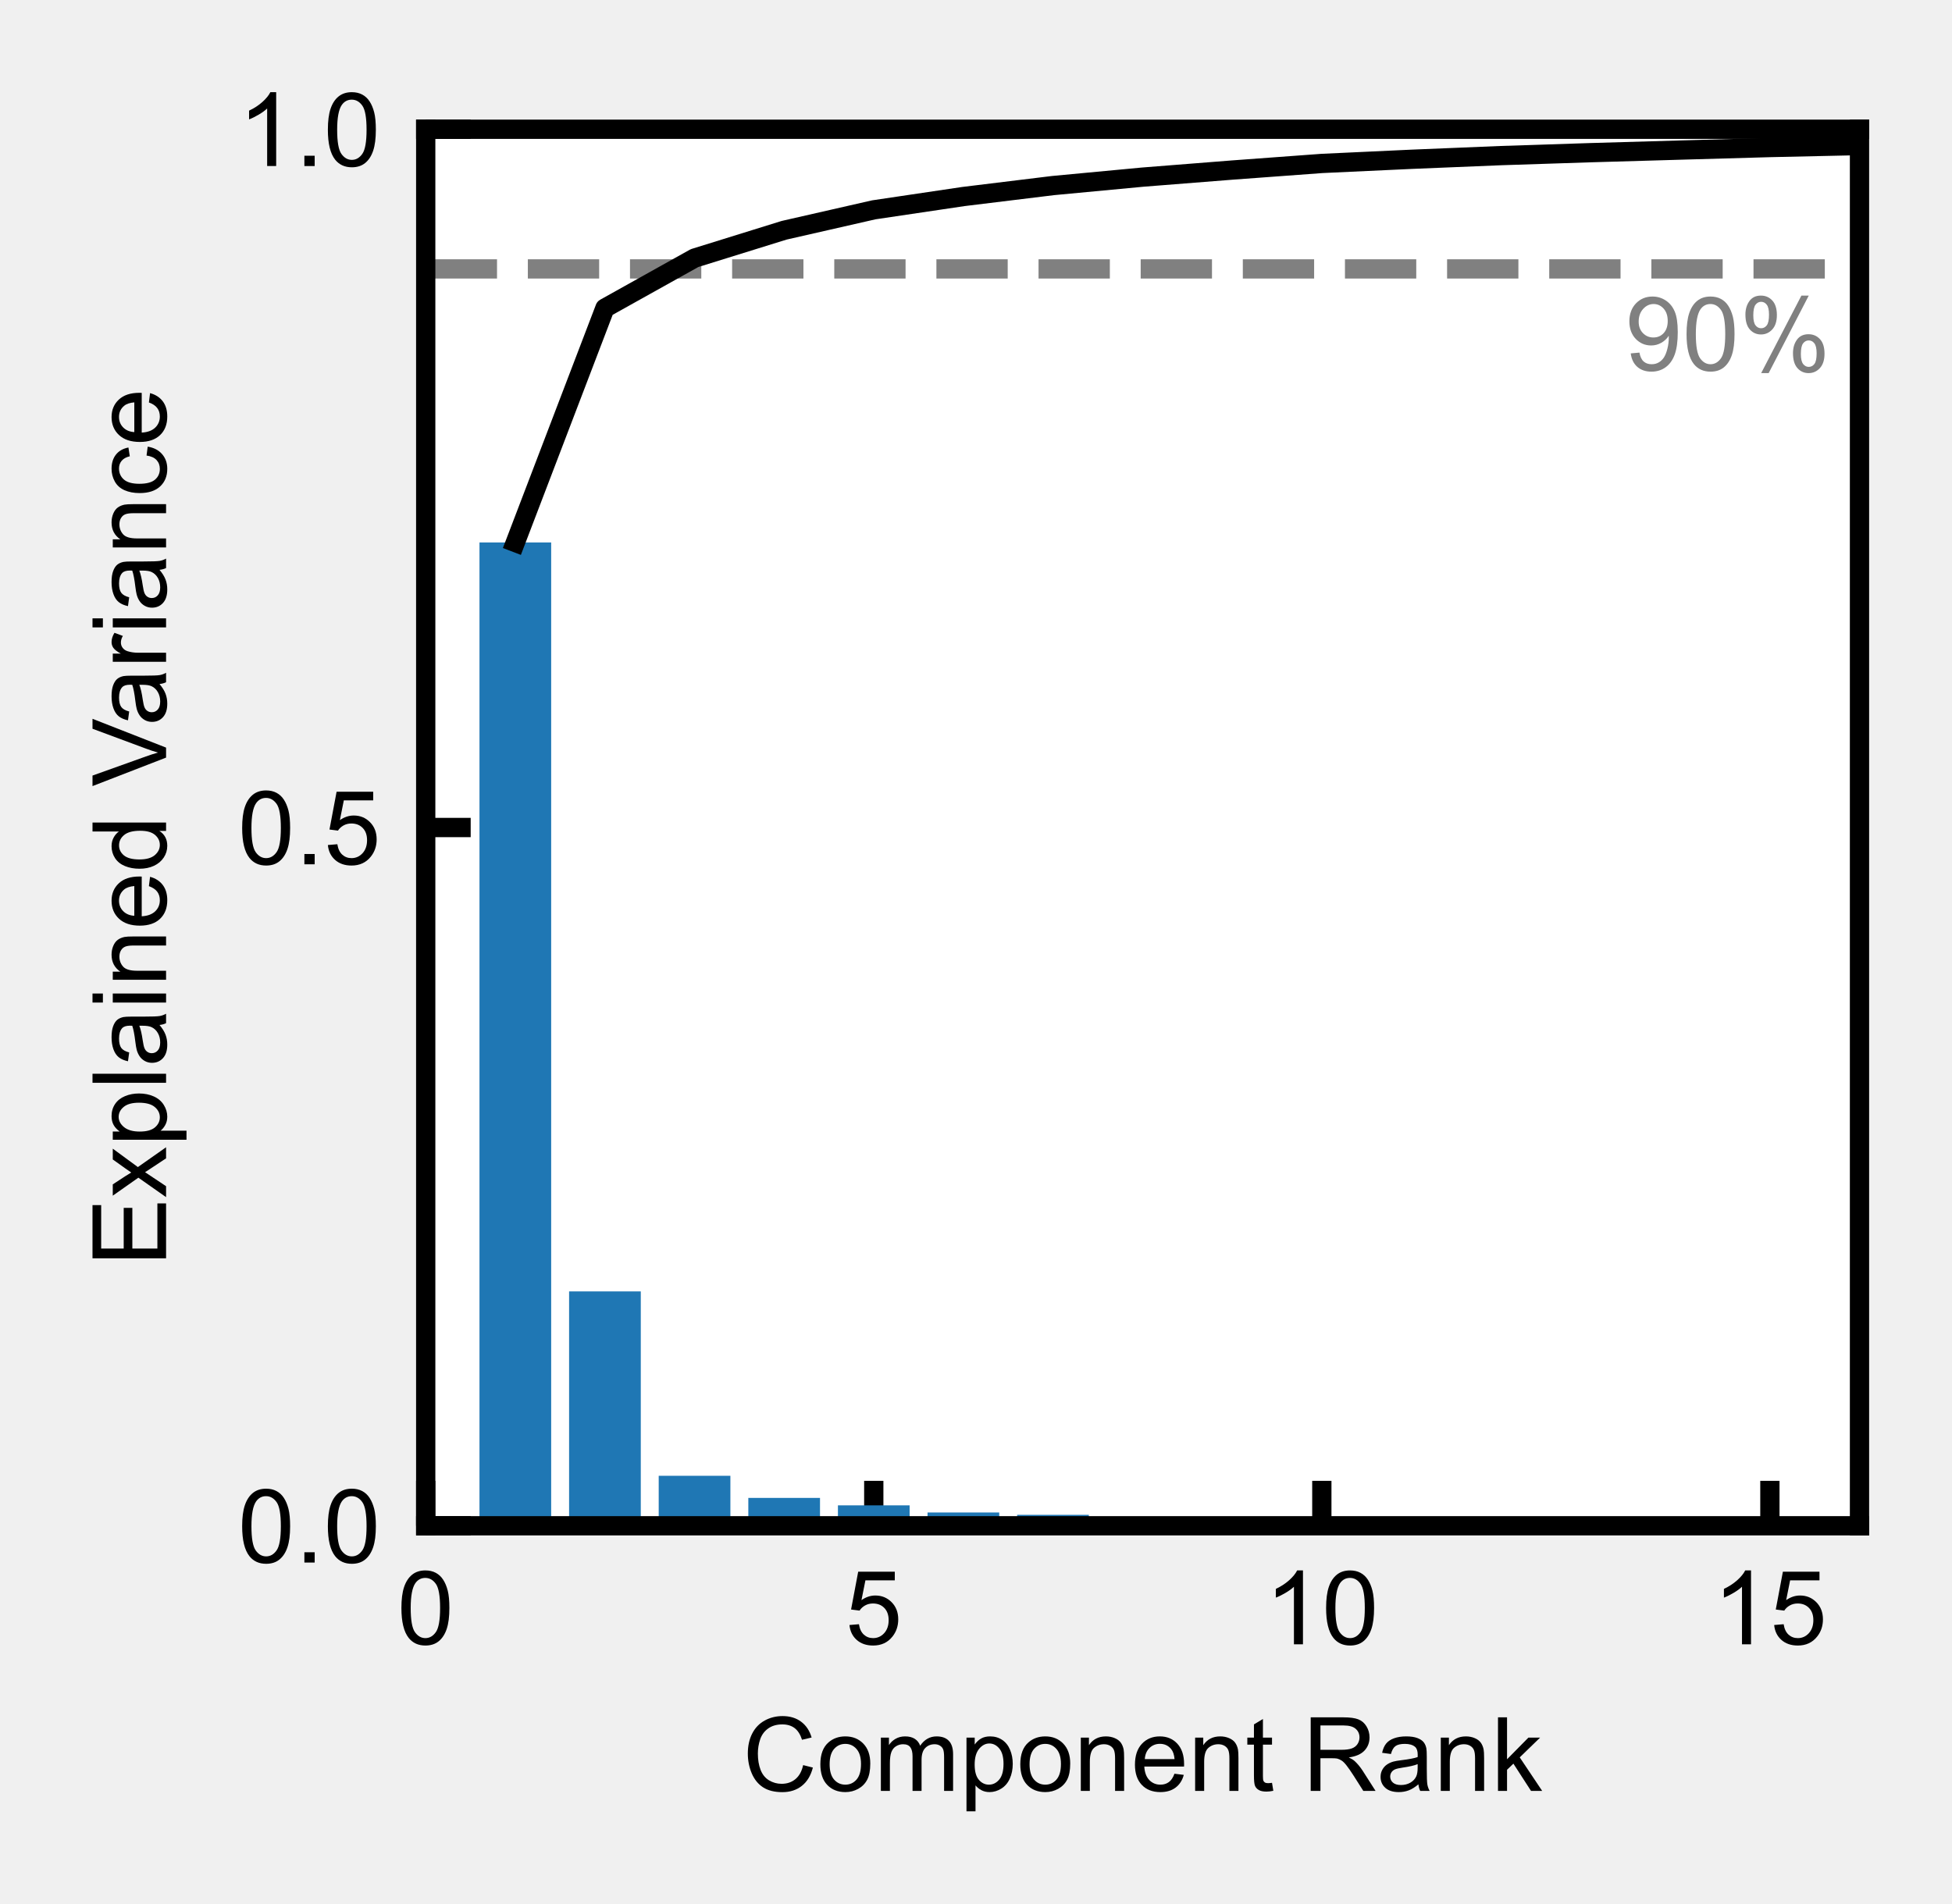
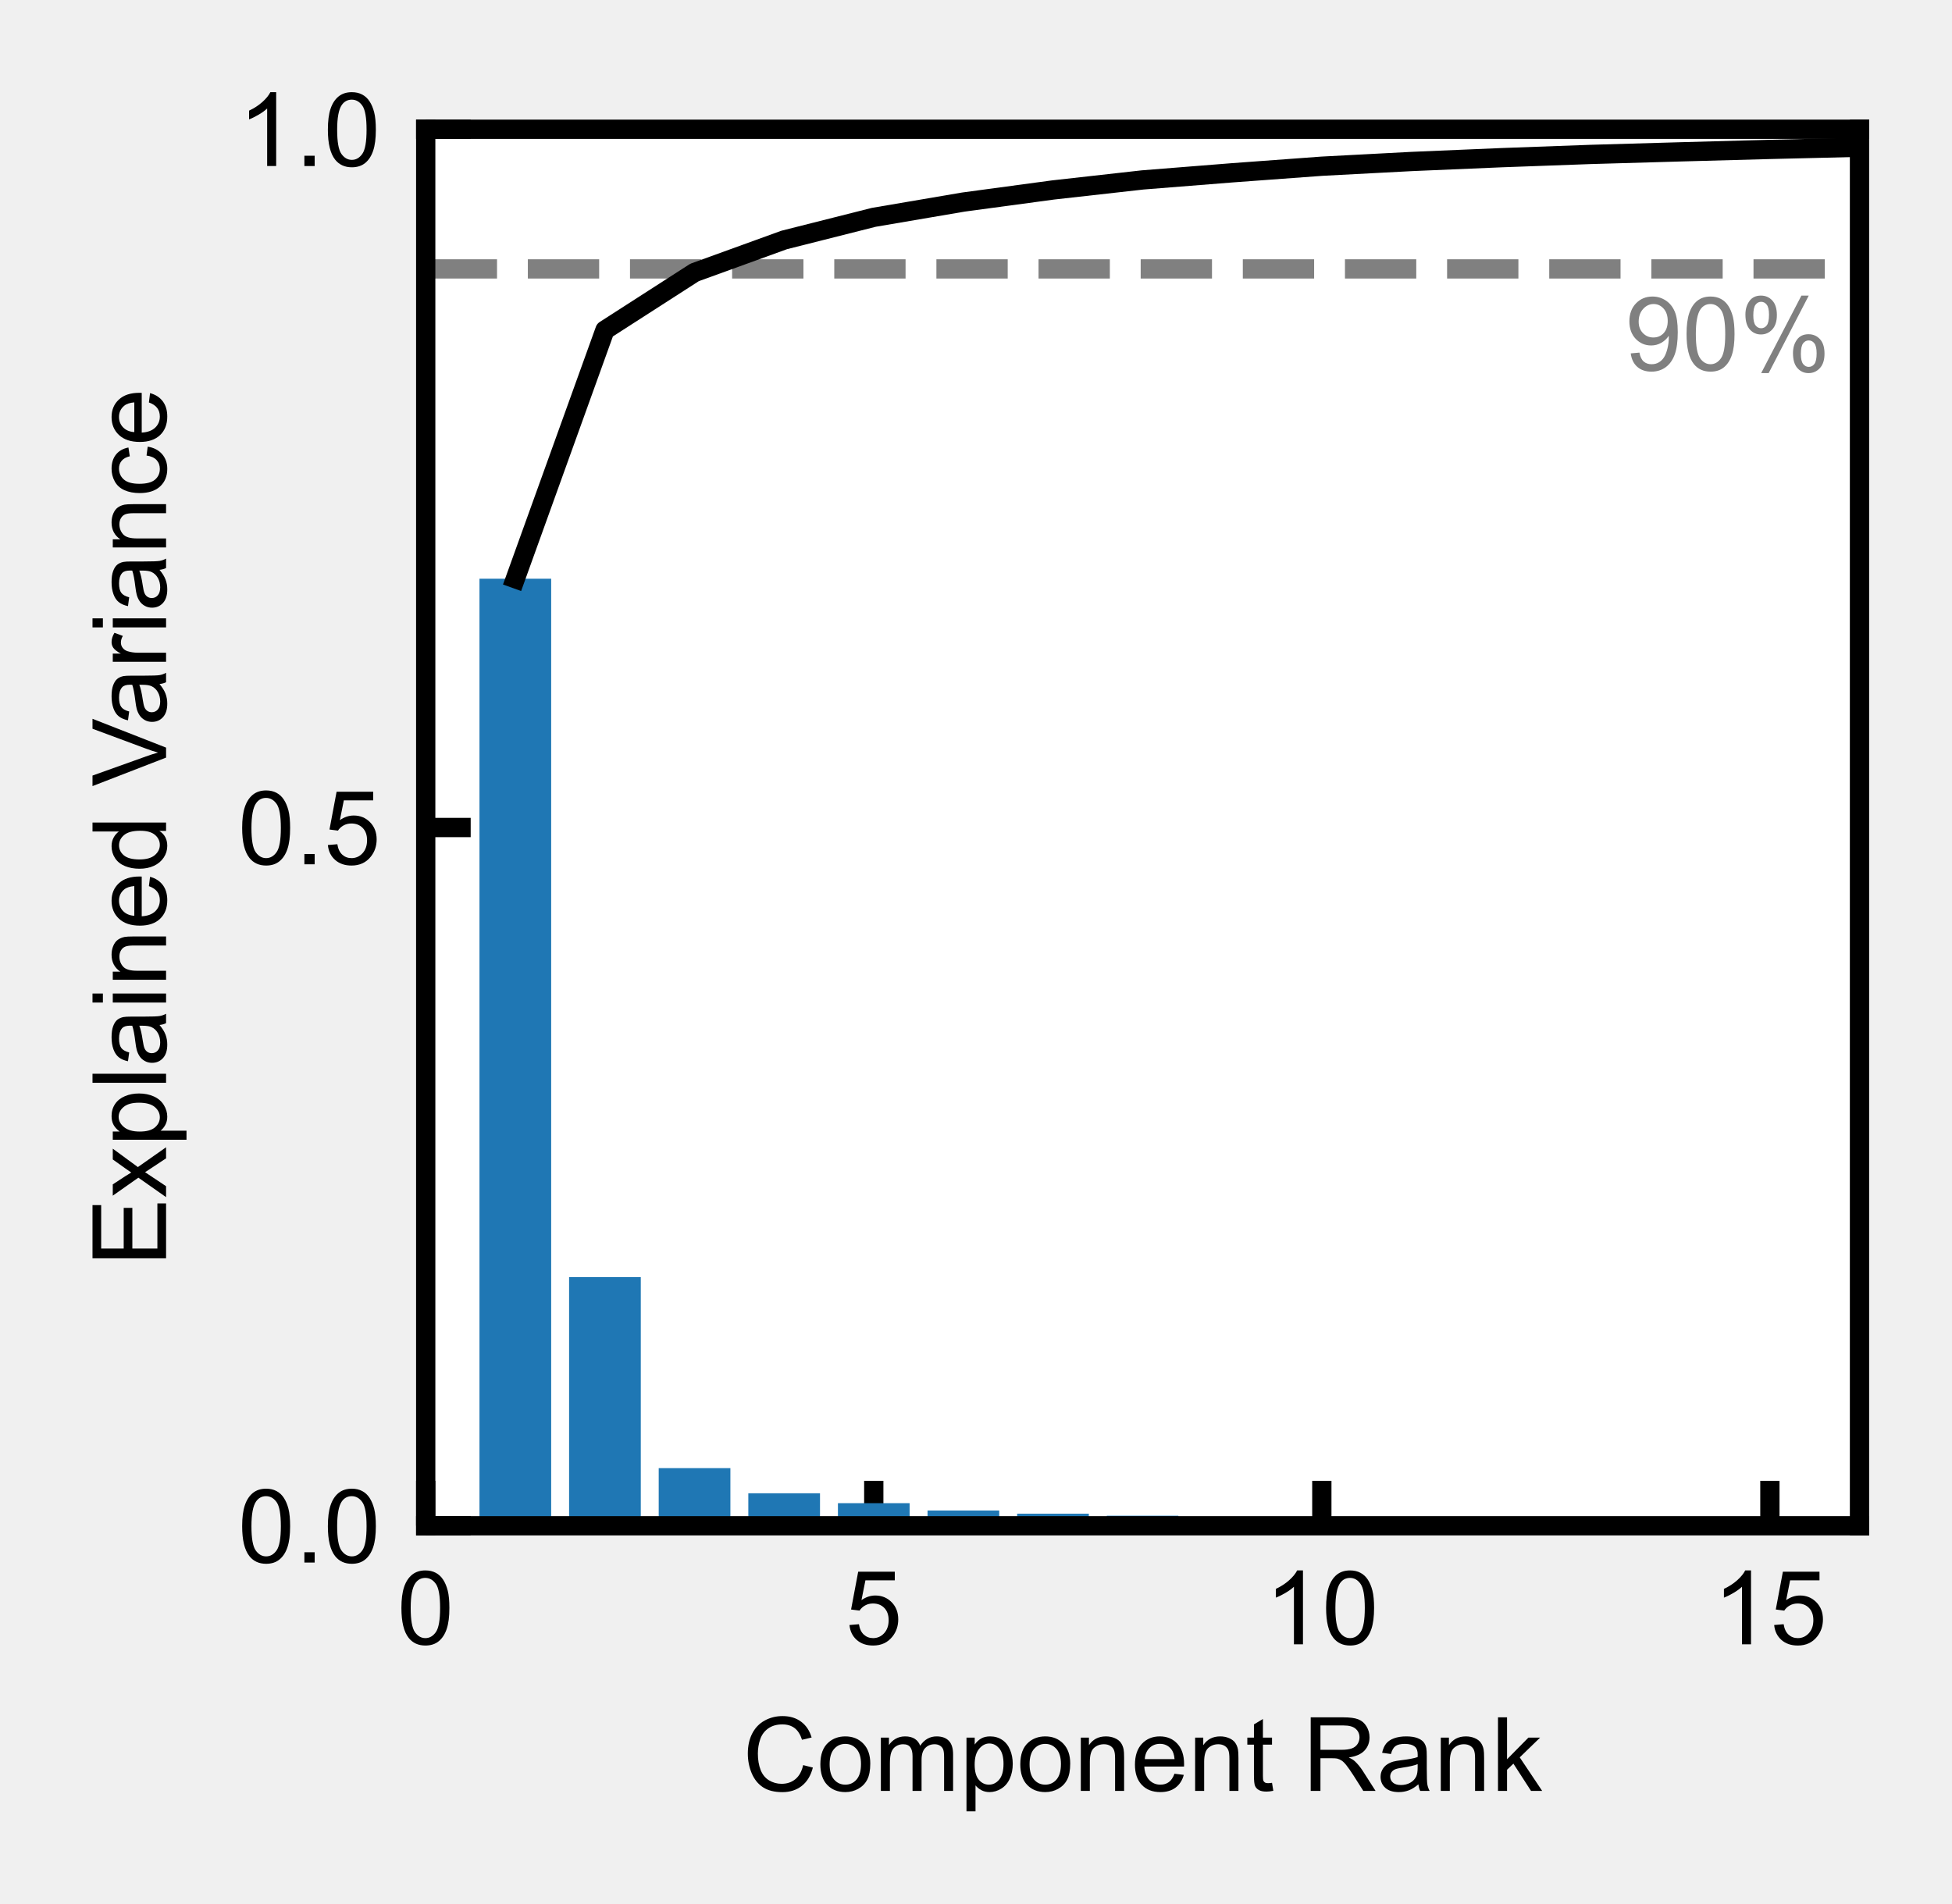
<svg xmlns="http://www.w3.org/2000/svg" xmlns:xlink="http://www.w3.org/1999/xlink" height="148.213pt" version="1.1" viewBox="0 0 151.936 148.213" width="151.936pt">
  <defs>
    <style type="text/css">*{stroke-linecap:butt;stroke-linejoin:round;}</style>
  </defs>
  <g id="figure_1">
    <g id="patch_1">
      <path d="M 0 148.213  L 151.936 148.213  L 151.936 0  L 0 0  z " style="fill:none;" />
    </g>
    <g id="axes_1">
      <g id="patch_2">
        <path d="M 33.136 118.783  L 144.736 118.783  L 144.736 10.063  L 33.136 10.063  z " style="fill:#ffffff;" />
      </g>
      <g id="line2d_1">
-         <path clip-path="url(#p978132ebfd)" d="M 33.136 20.935  L 144.736 20.935  " style="fill:none;stroke:#808080;stroke-dasharray:5.55,2.4;stroke-dashoffset:0;stroke-width:1.5;" />
+         <path clip-path="url(#pe963354fb0)" d="M 33.136 20.935  L 144.736 20.935  " style="fill:none;stroke:#808080;stroke-dasharray:5.55,2.4;stroke-dashoffset:0;stroke-width:1.5;" />
      </g>
      <g id="matplotlib.axis_1">
        <g id="xtick_1">
          <g id="line2d_2">
            <defs>
-               <path d="M 0 0  L 0 -3.5  " id="m7f201688d3" style="stroke:#000000;stroke-width:1.5;" />
-             </defs>
-             <g>
-               <use style="stroke:#000000;stroke-width:1.5;" x="33.136" xlink:href="#m7f201688d3" y="118.783" />
+               <path d="M 0 0  L 0 -3.5  " id="meb602513f8" style="stroke:#000000;stroke-width:1.5;" />
+             </defs>
+             <g>
+               <use style="stroke:#000000;stroke-width:1.5;" x="33.136" xlink:href="#meb602513f8" y="118.783" />
            </g>
          </g>
          <g id="text_1">
            <g transform="translate(30.91187 128.0094)scale(0.08 -0.08)">
              <defs>
                <path d="M 4.156 35.297  Q 4.156 48 6.766 55.734  Q 9.375 63.484 14.516 67.672  Q 19.672 71.875 27.484 71.875  Q 33.25 71.875 37.594 69.547  Q 41.938 67.234 44.766 62.859  Q 47.609 58.5 49.219 52.219  Q 50.828 45.953 50.828 35.297  Q 50.828 22.703 48.234 14.969  Q 45.656 7.234 40.5 3  Q 35.359 -1.219 27.484 -1.219  Q 17.141 -1.219 11.234 6.203  Q 4.156 15.141 4.156 35.297  z M 13.188 35.297  Q 13.188 17.672 17.312 11.828  Q 21.438 6 27.484 6  Q 33.547 6 37.672 11.859  Q 41.797 17.719 41.797 35.297  Q 41.797 52.984 37.672 58.781  Q 33.547 64.594 27.391 64.594  Q 21.344 64.594 17.719 59.469  Q 13.188 52.938 13.188 35.297  z " id="ArialMT-48" />
              </defs>
              <use xlink:href="#ArialMT-48" />
            </g>
          </g>
        </g>
        <g id="xtick_2">
          <g id="line2d_3">
            <g>
-               <use style="stroke:#000000;stroke-width:1.5;" x="68.011" xlink:href="#m7f201688d3" y="118.783" />
+               <use style="stroke:#000000;stroke-width:1.5;" x="68.011" xlink:href="#meb602513f8" y="118.783" />
            </g>
          </g>
          <g id="text_2">
            <g transform="translate(65.78687 128.0094)scale(0.08 -0.08)">
              <defs>
                <path d="M 4.156 18.75  L 13.375 19.531  Q 14.406 12.797 18.141 9.391  Q 21.875 6 27.156 6  Q 33.5 6 37.891 10.781  Q 42.281 15.578 42.281 23.484  Q 42.281 31 38.062 35.344  Q 33.844 39.703 27 39.703  Q 22.75 39.703 19.328 37.766  Q 15.922 35.844 13.969 32.766  L 5.719 33.844  L 12.641 70.609  L 48.25 70.609  L 48.25 62.203  L 19.672 62.203  L 15.828 42.969  Q 22.266 47.469 29.344 47.469  Q 38.719 47.469 45.156 40.969  Q 51.609 34.469 51.609 24.266  Q 51.609 14.547 45.953 7.469  Q 39.062 -1.219 27.156 -1.219  Q 17.391 -1.219 11.203 4.25  Q 5.031 9.719 4.156 18.75  z " id="ArialMT-53" />
              </defs>
              <use xlink:href="#ArialMT-53" />
            </g>
          </g>
        </g>
        <g id="xtick_3">
          <g id="line2d_4">
            <g>
-               <use style="stroke:#000000;stroke-width:1.5;" x="102.886" xlink:href="#m7f201688d3" y="118.783" />
+               <use style="stroke:#000000;stroke-width:1.5;" x="102.886" xlink:href="#meb602513f8" y="118.783" />
            </g>
          </g>
          <g id="text_3">
            <g transform="translate(98.4375 128.0094)scale(0.08 -0.08)">
              <defs>
                <path d="M 37.25 0  L 28.469 0  L 28.469 56  Q 25.297 52.984 20.141 49.953  Q 14.984 46.922 10.891 45.406  L 10.891 53.906  Q 18.266 57.375 23.781 62.297  Q 29.297 67.234 31.594 71.875  L 37.25 71.875  z " id="ArialMT-49" />
              </defs>
              <use xlink:href="#ArialMT-49" />
              <use x="55.615" xlink:href="#ArialMT-48" />
            </g>
          </g>
        </g>
        <g id="xtick_4">
          <g id="line2d_5">
            <g>
-               <use style="stroke:#000000;stroke-width:1.5;" x="137.761" xlink:href="#m7f201688d3" y="118.783" />
+               <use style="stroke:#000000;stroke-width:1.5;" x="137.761" xlink:href="#meb602513f8" y="118.783" />
            </g>
          </g>
          <g id="text_4">
            <g transform="translate(133.3125 128.0094)scale(0.08 -0.08)">
              <use xlink:href="#ArialMT-49" />
              <use x="55.615" xlink:href="#ArialMT-53" />
            </g>
          </g>
        </g>
        <g id="text_5">
          <g transform="translate(57.80938 139.4231)scale(0.08 -0.08)">
            <defs>
              <path d="M 58.797 25.094  L 68.266 22.703  Q 65.281 11.031 57.547 4.906  Q 49.812 -1.219 38.625 -1.219  Q 27.047 -1.219 19.797 3.484  Q 12.547 8.203 8.766 17.141  Q 4.984 26.078 4.984 36.328  Q 4.984 47.516 9.25 55.828  Q 13.531 64.156 21.406 68.469  Q 29.297 72.797 38.766 72.797  Q 49.516 72.797 56.828 67.328  Q 64.156 61.859 67.047 51.953  L 57.719 49.75  Q 55.219 57.562 50.484 61.125  Q 45.75 64.703 38.578 64.703  Q 30.328 64.703 24.781 60.734  Q 19.234 56.781 16.984 50.109  Q 14.75 43.453 14.75 36.375  Q 14.75 27.25 17.406 20.438  Q 20.062 13.625 25.672 10.25  Q 31.297 6.891 37.844 6.891  Q 45.797 6.891 51.312 11.469  Q 56.844 16.062 58.797 25.094  z " id="ArialMT-67" />
              <path d="M 3.328 25.922  Q 3.328 40.328 11.328 47.266  Q 18.016 53.031 27.641 53.031  Q 38.328 53.031 45.109 46.016  Q 51.906 39.016 51.906 26.656  Q 51.906 16.656 48.906 10.906  Q 45.906 5.172 40.156 2  Q 34.422 -1.172 27.641 -1.172  Q 16.75 -1.172 10.031 5.812  Q 3.328 12.797 3.328 25.922  z M 12.359 25.922  Q 12.359 15.969 16.703 11.016  Q 21.047 6.062 27.641 6.062  Q 34.188 6.062 38.531 11.031  Q 42.875 16.016 42.875 26.219  Q 42.875 35.844 38.5 40.797  Q 34.125 45.75 27.641 45.75  Q 21.047 45.75 16.703 40.812  Q 12.359 35.891 12.359 25.922  z " id="ArialMT-111" />
              <path d="M 6.594 0  L 6.594 51.859  L 14.453 51.859  L 14.453 44.578  Q 16.891 48.391 20.938 50.703  Q 25 53.031 30.172 53.031  Q 35.938 53.031 39.625 50.641  Q 43.312 48.25 44.828 43.953  Q 50.984 53.031 60.844 53.031  Q 68.562 53.031 72.703 48.75  Q 76.859 44.484 76.859 35.594  L 76.859 0  L 68.109 0  L 68.109 32.672  Q 68.109 37.938 67.25 40.25  Q 66.406 42.578 64.156 43.984  Q 61.922 45.406 58.891 45.406  Q 53.422 45.406 49.797 41.766  Q 46.188 38.141 46.188 30.125  L 46.188 0  L 37.406 0  L 37.406 33.688  Q 37.406 39.547 35.25 42.469  Q 33.109 45.406 28.219 45.406  Q 24.516 45.406 21.359 43.453  Q 18.219 41.5 16.797 37.734  Q 15.375 33.984 15.375 26.906  L 15.375 0  z " id="ArialMT-109" />
              <path d="M 6.594 -19.875  L 6.594 51.859  L 14.594 51.859  L 14.594 45.125  Q 17.438 49.078 21 51.047  Q 24.562 53.031 29.641 53.031  Q 36.281 53.031 41.359 49.609  Q 46.438 46.188 49.016 39.953  Q 51.609 33.734 51.609 26.312  Q 51.609 18.359 48.75 11.984  Q 45.906 5.609 40.453 2.219  Q 35.016 -1.172 29 -1.172  Q 24.609 -1.172 21.109 0.688  Q 17.625 2.547 15.375 5.375  L 15.375 -19.875  z M 14.547 25.641  Q 14.547 15.625 18.594 10.844  Q 22.656 6.062 28.422 6.062  Q 34.281 6.062 38.453 11.016  Q 42.625 15.969 42.625 26.375  Q 42.625 36.281 38.547 41.203  Q 34.469 46.141 28.812 46.141  Q 23.188 46.141 18.859 40.891  Q 14.547 35.641 14.547 25.641  z " id="ArialMT-112" />
              <path d="M 6.594 0  L 6.594 51.859  L 14.5 51.859  L 14.5 44.484  Q 20.219 53.031 31 53.031  Q 35.688 53.031 39.625 51.344  Q 43.562 49.656 45.516 46.922  Q 47.469 44.188 48.25 40.438  Q 48.734 37.984 48.734 31.891  L 48.734 0  L 39.938 0  L 39.938 31.547  Q 39.938 36.922 38.906 39.578  Q 37.891 42.234 35.281 43.812  Q 32.672 45.406 29.156 45.406  Q 23.531 45.406 19.453 41.844  Q 15.375 38.281 15.375 28.328  L 15.375 0  z " id="ArialMT-110" />
              <path d="M 42.094 16.703  L 51.172 15.578  Q 49.031 7.625 43.219 3.219  Q 37.406 -1.172 28.375 -1.172  Q 17 -1.172 10.328 5.828  Q 3.656 12.844 3.656 25.484  Q 3.656 38.578 10.391 45.797  Q 17.141 53.031 27.875 53.031  Q 38.281 53.031 44.875 45.953  Q 51.469 38.875 51.469 26.031  Q 51.469 25.25 51.422 23.688  L 12.75 23.688  Q 13.234 15.141 17.578 10.594  Q 21.922 6.062 28.422 6.062  Q 33.25 6.062 36.672 8.594  Q 40.094 11.141 42.094 16.703  z M 13.234 30.906  L 42.188 30.906  Q 41.609 37.453 38.875 40.719  Q 34.672 45.797 27.984 45.797  Q 21.922 45.797 17.797 41.75  Q 13.672 37.703 13.234 30.906  z " id="ArialMT-101" />
              <path d="M 25.781 7.859  L 27.047 0.094  Q 23.344 -0.688 20.406 -0.688  Q 15.625 -0.688 12.984 0.828  Q 10.359 2.344 9.281 4.812  Q 8.203 7.281 8.203 15.188  L 8.203 45.016  L 1.766 45.016  L 1.766 51.859  L 8.203 51.859  L 8.203 64.703  L 16.938 69.969  L 16.938 51.859  L 25.781 51.859  L 25.781 45.016  L 16.938 45.016  L 16.938 14.703  Q 16.938 10.938 17.406 9.859  Q 17.875 8.797 18.922 8.156  Q 19.969 7.516 21.922 7.516  Q 23.391 7.516 25.781 7.859  z " id="ArialMT-116" />
              <path id="ArialMT-32" />
              <path d="M 7.859 0  L 7.859 71.578  L 39.594 71.578  Q 49.172 71.578 54.141 69.641  Q 59.125 67.719 62.109 62.828  Q 65.094 57.953 65.094 52.047  Q 65.094 44.438 60.156 39.203  Q 55.219 33.984 44.922 32.562  Q 48.688 30.766 50.641 29  Q 54.781 25.203 58.5 19.484  L 70.953 0  L 59.031 0  L 49.562 14.891  Q 45.406 21.344 42.719 24.75  Q 40.047 28.172 37.922 29.531  Q 35.797 30.906 33.594 31.453  Q 31.984 31.781 28.328 31.781  L 17.328 31.781  L 17.328 0  z M 17.328 39.984  L 37.703 39.984  Q 44.188 39.984 47.844 41.328  Q 51.516 42.672 53.422 45.625  Q 55.328 48.578 55.328 52.047  Q 55.328 57.125 51.641 60.391  Q 47.953 63.672 39.984 63.672  L 17.328 63.672  z " id="ArialMT-82" />
              <path d="M 40.438 6.391  Q 35.547 2.25 31.031 0.531  Q 26.516 -1.172 21.344 -1.172  Q 12.797 -1.172 8.203 3  Q 3.609 7.172 3.609 13.672  Q 3.609 17.484 5.344 20.625  Q 7.078 23.781 9.891 25.688  Q 12.703 27.594 16.219 28.562  Q 18.797 29.25 24.031 29.891  Q 34.672 31.156 39.703 32.906  Q 39.75 34.719 39.75 35.203  Q 39.75 40.578 37.25 42.781  Q 33.891 45.75 27.25 45.75  Q 21.047 45.75 18.094 43.578  Q 15.141 41.406 13.719 35.891  L 5.125 37.062  Q 6.297 42.578 8.984 45.969  Q 11.672 49.359 16.75 51.188  Q 21.828 53.031 28.516 53.031  Q 35.156 53.031 39.297 51.469  Q 43.453 49.906 45.406 47.531  Q 47.359 45.172 48.141 41.547  Q 48.578 39.312 48.578 33.453  L 48.578 21.734  Q 48.578 9.469 49.141 6.219  Q 49.703 2.984 51.375 0  L 42.188 0  Q 40.828 2.734 40.438 6.391  z M 39.703 26.031  Q 34.906 24.078 25.344 22.703  Q 19.922 21.922 17.672 20.938  Q 15.438 19.969 14.203 18.094  Q 12.984 16.219 12.984 13.922  Q 12.984 10.406 15.641 8.062  Q 18.312 5.719 23.438 5.719  Q 28.516 5.719 32.469 7.938  Q 36.422 10.156 38.281 14.016  Q 39.703 17 39.703 22.797  z " id="ArialMT-97" />
              <path d="M 6.641 0  L 6.641 71.578  L 15.438 71.578  L 15.438 30.766  L 36.234 51.859  L 47.609 51.859  L 27.781 32.625  L 49.609 0  L 38.766 0  L 21.625 26.516  L 15.438 20.562  L 15.438 0  z " id="ArialMT-107" />
            </defs>
            <use xlink:href="#ArialMT-67" />
            <use x="72.217" xlink:href="#ArialMT-111" />
            <use x="127.832" xlink:href="#ArialMT-109" />
            <use x="211.133" xlink:href="#ArialMT-112" />
            <use x="266.748" xlink:href="#ArialMT-111" />
            <use x="322.363" xlink:href="#ArialMT-110" />
            <use x="377.979" xlink:href="#ArialMT-101" />
            <use x="433.594" xlink:href="#ArialMT-110" />
            <use x="489.209" xlink:href="#ArialMT-116" />
            <use x="516.992" xlink:href="#ArialMT-32" />
            <use x="544.775" xlink:href="#ArialMT-82" />
            <use x="616.992" xlink:href="#ArialMT-97" />
            <use x="672.607" xlink:href="#ArialMT-110" />
            <use x="728.223" xlink:href="#ArialMT-107" />
          </g>
        </g>
      </g>
      <g id="matplotlib.axis_2">
        <g id="ytick_1">
          <g id="line2d_6">
            <defs>
-               <path d="M 0 0  L 3.5 0  " id="me5249058b5" style="stroke:#000000;stroke-width:1.5;" />
-             </defs>
-             <g>
-               <use style="stroke:#000000;stroke-width:1.5;" x="33.136" xlink:href="#me5249058b5" y="118.783" />
+               <path d="M 0 0  L 3.5 0  " id="m04d9b5fe54" style="stroke:#000000;stroke-width:1.5;" />
+             </defs>
+             <g>
+               <use style="stroke:#000000;stroke-width:1.5;" x="33.136" xlink:href="#m04d9b5fe54" y="118.783" />
            </g>
          </g>
          <g id="text_6">
            <g transform="translate(18.51625 121.6462)scale(0.08 -0.08)">
              <defs>
                <path d="M 9.078 0  L 9.078 10.016  L 19.094 10.016  L 19.094 0  z " id="ArialMT-46" />
              </defs>
              <use xlink:href="#ArialMT-48" />
              <use x="55.615" xlink:href="#ArialMT-46" />
              <use x="83.398" xlink:href="#ArialMT-48" />
            </g>
          </g>
        </g>
        <g id="ytick_2">
          <g id="line2d_7">
            <g>
-               <use style="stroke:#000000;stroke-width:1.5;" x="33.136" xlink:href="#me5249058b5" y="64.423" />
+               <use style="stroke:#000000;stroke-width:1.5;" x="33.136" xlink:href="#m04d9b5fe54" y="64.423" />
            </g>
          </g>
          <g id="text_7">
            <g transform="translate(18.51625 67.28625)scale(0.08 -0.08)">
              <use xlink:href="#ArialMT-48" />
              <use x="55.615" xlink:href="#ArialMT-46" />
              <use x="83.398" xlink:href="#ArialMT-53" />
            </g>
          </g>
        </g>
        <g id="ytick_3">
          <g id="line2d_8">
            <g>
-               <use style="stroke:#000000;stroke-width:1.5;" x="33.136" xlink:href="#me5249058b5" y="10.063" />
+               <use style="stroke:#000000;stroke-width:1.5;" x="33.136" xlink:href="#m04d9b5fe54" y="10.063" />
            </g>
          </g>
          <g id="text_8">
            <g transform="translate(18.51625 12.92625)scale(0.08 -0.08)">
              <use xlink:href="#ArialMT-49" />
              <use x="55.615" xlink:href="#ArialMT-46" />
              <use x="83.398" xlink:href="#ArialMT-48" />
            </g>
          </g>
        </g>
        <g id="text_9">
          <g transform="translate(12.92625 98.59313)rotate(-90)scale(0.08 -0.08)">
            <defs>
              <path d="M 7.906 0  L 7.906 71.578  L 59.672 71.578  L 59.672 63.141  L 17.391 63.141  L 17.391 41.219  L 56.984 41.219  L 56.984 32.812  L 17.391 32.812  L 17.391 8.453  L 61.328 8.453  L 61.328 0  z " id="ArialMT-69" />
              <path d="M 0.734 0  L 19.672 26.953  L 2.156 51.859  L 13.141 51.859  L 21.094 39.703  Q 23.344 36.234 24.703 33.891  Q 26.859 37.109 28.656 39.594  L 37.406 51.859  L 47.906 51.859  L 29.984 27.438  L 49.266 0  L 38.484 0  L 27.828 16.109  L 25 20.453  L 11.375 0  z " id="ArialMT-120" />
              <path d="M 6.391 0  L 6.391 71.578  L 15.188 71.578  L 15.188 0  z " id="ArialMT-108" />
              <path d="M 6.641 61.469  L 6.641 71.578  L 15.438 71.578  L 15.438 61.469  z M 6.641 0  L 6.641 51.859  L 15.438 51.859  L 15.438 0  z " id="ArialMT-105" />
              <path d="M 40.234 0  L 40.234 6.547  Q 35.297 -1.172 25.734 -1.172  Q 19.531 -1.172 14.328 2.25  Q 9.125 5.672 6.266 11.797  Q 3.422 17.922 3.422 25.875  Q 3.422 33.641 6 39.969  Q 8.594 46.297 13.766 49.656  Q 18.953 53.031 25.344 53.031  Q 30.031 53.031 33.688 51.047  Q 37.359 49.078 39.656 45.906  L 39.656 71.578  L 48.391 71.578  L 48.391 0  z M 12.453 25.875  Q 12.453 15.922 16.641 10.984  Q 20.844 6.062 26.562 6.062  Q 32.328 6.062 36.344 10.766  Q 40.375 15.484 40.375 25.141  Q 40.375 35.797 36.266 40.766  Q 32.172 45.75 26.172 45.75  Q 20.312 45.75 16.375 40.969  Q 12.453 36.188 12.453 25.875  z " id="ArialMT-100" />
              <path d="M 28.172 0  L 0.438 71.578  L 10.688 71.578  L 29.297 19.578  Q 31.547 13.328 33.062 7.859  Q 34.719 13.719 36.922 19.578  L 56.25 71.578  L 65.922 71.578  L 37.891 0  z " id="ArialMT-86" />
              <path d="M 6.5 0  L 6.5 51.859  L 14.406 51.859  L 14.406 44  Q 17.438 49.516 20 51.266  Q 22.562 53.031 25.641 53.031  Q 30.078 53.031 34.672 50.203  L 31.641 42.047  Q 28.422 43.953 25.203 43.953  Q 22.312 43.953 20.016 42.219  Q 17.719 40.484 16.75 37.406  Q 15.281 32.719 15.281 27.156  L 15.281 0  z " id="ArialMT-114" />
              <path d="M 40.438 19  L 49.078 17.875  Q 47.656 8.938 41.812 3.875  Q 35.984 -1.172 27.484 -1.172  Q 16.844 -1.172 10.375 5.781  Q 3.906 12.75 3.906 25.734  Q 3.906 34.125 6.688 40.422  Q 9.469 46.734 15.156 49.875  Q 20.844 53.031 27.547 53.031  Q 35.984 53.031 41.359 48.75  Q 46.734 44.484 48.25 36.625  L 39.703 35.297  Q 38.484 40.531 35.375 43.156  Q 32.281 45.797 27.875 45.797  Q 21.234 45.797 17.078 41.031  Q 12.938 36.281 12.938 25.984  Q 12.938 15.531 16.938 10.797  Q 20.953 6.062 27.391 6.062  Q 32.562 6.062 36.031 9.234  Q 39.5 12.406 40.438 19  z " id="ArialMT-99" />
            </defs>
            <use xlink:href="#ArialMT-69" />
            <use x="66.699" xlink:href="#ArialMT-120" />
            <use x="116.699" xlink:href="#ArialMT-112" />
            <use x="172.314" xlink:href="#ArialMT-108" />
            <use x="194.531" xlink:href="#ArialMT-97" />
            <use x="250.146" xlink:href="#ArialMT-105" />
            <use x="272.363" xlink:href="#ArialMT-110" />
            <use x="327.979" xlink:href="#ArialMT-101" />
            <use x="383.594" xlink:href="#ArialMT-100" />
            <use x="439.209" xlink:href="#ArialMT-32" />
            <use x="466.992" xlink:href="#ArialMT-86" />
            <use x="526.316" xlink:href="#ArialMT-97" />
            <use x="581.932" xlink:href="#ArialMT-114" />
            <use x="615.232" xlink:href="#ArialMT-105" />
            <use x="637.449" xlink:href="#ArialMT-97" />
            <use x="693.064" xlink:href="#ArialMT-110" />
            <use x="748.68" xlink:href="#ArialMT-99" />
            <use x="798.68" xlink:href="#ArialMT-101" />
          </g>
        </g>
      </g>
      <g id="patch_3">
-         <path clip-path="url(#p978132ebfd)" d="M 37.321 118.783  L 42.901 118.783  L 42.901 42.232  L 37.321 42.232  z " style="fill:#1f77b4;" />
+         <path clip-path="url(#pe963354fb0)" d="M 37.321 118.783  L 42.901 118.783  L 42.901 45.053  L 37.321 45.053  z " style="fill:#1f77b4;" />
      </g>
      <g id="patch_4">
-         <path clip-path="url(#p978132ebfd)" d="M 44.296 118.783  L 49.876 118.783  L 49.876 100.537  L 44.296 100.537  z " style="fill:#1f77b4;" />
+         <path clip-path="url(#pe963354fb0)" d="M 44.296 118.783  L 49.876 118.783  L 49.876 99.426  L 44.296 99.426  z " style="fill:#1f77b4;" />
      </g>
      <g id="patch_5">
-         <path clip-path="url(#p978132ebfd)" d="M 51.271 118.783  L 56.851 118.783  L 56.851 114.89  L 51.271 114.89  z " style="fill:#1f77b4;" />
+         <path clip-path="url(#pe963354fb0)" d="M 51.271 118.783  L 56.851 118.783  L 56.851 114.297  L 51.271 114.297  z " style="fill:#1f77b4;" />
      </g>
      <g id="patch_6">
-         <path clip-path="url(#p978132ebfd)" d="M 58.246 118.783  L 63.826 118.783  L 63.826 116.615  L 58.246 116.615  z " style="fill:#1f77b4;" />
+         <path clip-path="url(#pe963354fb0)" d="M 58.246 118.783  L 63.826 118.783  L 63.826 116.255  L 58.246 116.255  z " style="fill:#1f77b4;" />
      </g>
      <g id="patch_7">
-         <path clip-path="url(#p978132ebfd)" d="M 65.221 118.783  L 70.801 118.783  L 70.801 117.193  L 65.221 117.193  z " style="fill:#1f77b4;" />
+         <path clip-path="url(#pe963354fb0)" d="M 65.221 118.783  L 70.801 118.783  L 70.801 117.021  L 65.221 117.021  z " style="fill:#1f77b4;" />
      </g>
      <g id="patch_8">
-         <path clip-path="url(#p978132ebfd)" d="M 72.196 118.783  L 77.776 118.783  L 77.776 117.747  L 72.196 117.747  z " style="fill:#1f77b4;" />
+         <path clip-path="url(#pe963354fb0)" d="M 72.196 118.783  L 77.776 118.783  L 77.776 117.594  L 72.196 117.594  z " style="fill:#1f77b4;" />
      </g>
      <g id="patch_9">
-         <path clip-path="url(#p978132ebfd)" d="M 79.171 118.783  L 84.751 118.783  L 84.751 117.931  L 79.171 117.931  z " style="fill:#1f77b4;" />
+         <path clip-path="url(#pe963354fb0)" d="M 79.171 118.783  L 84.751 118.783  L 84.751 117.842  L 79.171 117.842  z " style="fill:#1f77b4;" />
      </g>
      <g id="patch_10">
-         <path clip-path="url(#p978132ebfd)" d="M 86.146 118.783  L 91.726 118.783  L 91.726 118.126  L 86.146 118.126  z " style="fill:#1f77b4;" />
+         <path clip-path="url(#pe963354fb0)" d="M 86.146 118.783  L 91.726 118.783  L 91.726 118.001  L 86.146 118.001  z " style="fill:#1f77b4;" />
      </g>
      <g id="patch_11">
-         <path clip-path="url(#p978132ebfd)" d="M 93.121 118.783  L 98.701 118.783  L 98.701 118.232  L 93.121 118.232  z " style="fill:#1f77b4;" />
+         <path clip-path="url(#pe963354fb0)" d="M 93.121 118.783  L 98.701 118.783  L 98.701 118.228  L 93.121 118.228  z " style="fill:#1f77b4;" />
      </g>
      <g id="patch_12">
-         <path clip-path="url(#p978132ebfd)" d="M 100.096 118.783  L 105.676 118.783  L 105.676 118.269  L 100.096 118.269  z " style="fill:#1f77b4;" />
+         <path clip-path="url(#pe963354fb0)" d="M 100.096 118.783  L 105.676 118.783  L 105.676 118.271  L 100.096 118.271  z " style="fill:#1f77b4;" />
      </g>
      <g id="patch_13">
-         <path clip-path="url(#p978132ebfd)" d="M 107.071 118.783  L 112.651 118.783  L 112.651 118.459  L 107.071 118.459  z " style="fill:#1f77b4;" />
+         <path clip-path="url(#pe963354fb0)" d="M 107.071 118.783  L 112.651 118.783  L 112.651 118.416  L 107.071 118.416  z " style="fill:#1f77b4;" />
      </g>
      <g id="patch_14">
-         <path clip-path="url(#p978132ebfd)" d="M 114.046 118.783  L 119.626 118.783  L 119.626 118.496  L 114.046 118.496  z " style="fill:#1f77b4;" />
+         <path clip-path="url(#pe963354fb0)" d="M 114.046 118.783  L 119.626 118.783  L 119.626 118.487  L 114.046 118.487  z " style="fill:#1f77b4;" />
      </g>
      <g id="patch_15">
-         <path clip-path="url(#p978132ebfd)" d="M 121.021 118.783  L 126.601 118.783  L 126.601 118.554  L 121.021 118.554  z " style="fill:#1f77b4;" />
+         <path clip-path="url(#pe963354fb0)" d="M 121.021 118.783  L 126.601 118.783  L 126.601 118.529  L 121.021 118.529  z " style="fill:#1f77b4;" />
      </g>
      <g id="patch_16">
-         <path clip-path="url(#p978132ebfd)" d="M 127.996 118.783  L 133.576 118.783  L 133.576 118.582  L 127.996 118.582  z " style="fill:#1f77b4;" />
+         <path clip-path="url(#pe963354fb0)" d="M 127.996 118.783  L 133.576 118.783  L 133.576 118.581  L 127.996 118.581  z " style="fill:#1f77b4;" />
      </g>
      <g id="patch_17">
-         <path clip-path="url(#p978132ebfd)" d="M 134.971 118.783  L 140.551 118.783  L 140.551 118.584  L 134.971 118.584  z " style="fill:#1f77b4;" />
+         <path clip-path="url(#pe963354fb0)" d="M 134.971 118.783  L 140.551 118.783  L 140.551 118.594  L 134.971 118.594  z " style="fill:#1f77b4;" />
      </g>
      <g id="patch_18">
-         <path clip-path="url(#p978132ebfd)" d="M 141.946 118.783  L 147.526 118.783  L 147.526 118.63  L 141.946 118.63  z " style="fill:#1f77b4;" />
+         <path clip-path="url(#pe963354fb0)" d="M 141.946 118.783  L 147.526 118.783  L 147.526 118.615  L 141.946 118.615  z " style="fill:#1f77b4;" />
      </g>
      <g id="line2d_9">
-         <path clip-path="url(#p978132ebfd)" d="M 40.111 42.232  L 47.086 23.986  L 54.061 20.093  L 61.036 17.926  L 68.011 16.336  L 74.986 15.3  L 81.961 14.447  L 88.936 13.79  L 95.911 13.239  L 102.886 12.725  L 109.861 12.401  L 116.836 12.114  L 123.811 11.886  L 130.786 11.684  L 137.761 11.486  L 144.736 11.332  " style="fill:none;stroke:#000000;stroke-linecap:square;stroke-width:1.5;" />
+         <path clip-path="url(#pe963354fb0)" d="M 40.111 45.053  L 47.086 25.697  L 54.061 21.211  L 61.036 18.682  L 68.011 16.92  L 74.986 15.731  L 81.961 14.79  L 88.936 14.008  L 95.911 13.453  L 102.886 12.94  L 109.861 12.573  L 116.836 12.277  L 123.811 12.023  L 130.786 11.822  L 137.761 11.632  L 144.736 11.464  " style="fill:none;stroke:#000000;stroke-linecap:square;stroke-width:1.5;" />
      </g>
      <g id="patch_19">
        <path d="M 33.136 118.783  L 33.136 10.063  " style="fill:none;stroke:#000000;stroke-linecap:square;stroke-linejoin:miter;stroke-width:1.5;" />
      </g>
      <g id="patch_20">
        <path d="M 144.736 118.783  L 144.736 10.063  " style="fill:none;stroke:#000000;stroke-linecap:square;stroke-linejoin:miter;stroke-width:1.5;" />
      </g>
      <g id="patch_21">
        <path d="M 33.136 118.783  L 144.736 118.783  " style="fill:none;stroke:#000000;stroke-linecap:square;stroke-linejoin:miter;stroke-width:1.5;" />
      </g>
      <g id="patch_22">
        <path d="M 33.136 10.063  L 144.736 10.063  " style="fill:none;stroke:#000000;stroke-linecap:square;stroke-linejoin:miter;stroke-width:1.5;" />
      </g>
      <g id="text_10">
        <g style="fill:#808080;" transform="translate(126.493 28.83578)scale(0.08 -0.08)">
          <defs>
            <path d="M 5.469 16.547  L 13.922 17.328  Q 14.984 11.375 18.016 8.688  Q 21.047 6 25.781 6  Q 29.828 6 32.875 7.859  Q 35.938 9.719 37.891 12.812  Q 39.844 15.922 41.156 21.188  Q 42.484 26.469 42.484 31.938  Q 42.484 32.516 42.438 33.688  Q 39.797 29.5 35.234 26.875  Q 30.672 24.266 25.344 24.266  Q 16.453 24.266 10.297 30.703  Q 4.156 37.156 4.156 47.703  Q 4.156 58.594 10.578 65.234  Q 17 71.875 26.656 71.875  Q 33.641 71.875 39.422 68.109  Q 45.219 64.359 48.219 57.391  Q 51.219 50.438 51.219 37.25  Q 51.219 23.531 48.234 15.406  Q 45.266 7.281 39.375 3.031  Q 33.5 -1.219 25.594 -1.219  Q 17.188 -1.219 11.859 3.438  Q 6.547 8.109 5.469 16.547  z M 41.453 48.141  Q 41.453 55.719 37.422 60.156  Q 33.406 64.594 27.734 64.594  Q 21.875 64.594 17.531 59.812  Q 13.188 55.031 13.188 47.406  Q 13.188 40.578 17.312 36.297  Q 21.438 32.031 27.484 32.031  Q 33.594 32.031 37.516 36.297  Q 41.453 40.578 41.453 48.141  z " id="ArialMT-57" />
            <path d="M 5.812 54.391  Q 5.812 62.062 9.672 67.422  Q 13.531 72.797 20.844 72.797  Q 27.594 72.797 32 67.984  Q 36.422 63.188 36.422 53.859  Q 36.422 44.781 31.953 39.875  Q 27.484 34.969 20.953 34.969  Q 14.453 34.969 10.125 39.797  Q 5.812 44.625 5.812 54.391  z M 21.094 66.75  Q 17.828 66.75 15.656 63.906  Q 13.484 61.078 13.484 53.516  Q 13.484 46.625 15.672 43.812  Q 17.875 41.016 21.094 41.016  Q 24.422 41.016 26.594 43.844  Q 28.766 46.688 28.766 54.203  Q 28.766 61.141 26.562 63.938  Q 24.359 66.75 21.094 66.75  z M 21.141 -2.641  L 60.297 72.797  L 67.438 72.797  L 28.422 -2.641  z M 52.094 16.797  Q 52.094 24.516 55.953 29.859  Q 59.812 35.203 67.188 35.203  Q 73.922 35.203 78.344 30.391  Q 82.766 25.594 82.766 16.266  Q 82.766 7.172 78.297 2.266  Q 73.828 -2.641 67.234 -2.641  Q 60.75 -2.641 56.422 2.219  Q 52.094 7.078 52.094 16.797  z M 67.438 29.156  Q 64.109 29.156 61.938 26.312  Q 59.766 23.484 59.766 15.922  Q 59.766 9.078 61.953 6.25  Q 64.156 3.422 67.391 3.422  Q 70.75 3.422 72.922 6.25  Q 75.094 9.078 75.094 16.609  Q 75.094 23.531 72.891 26.344  Q 70.703 29.156 67.438 29.156  z " id="ArialMT-37" />
          </defs>
          <use xlink:href="#ArialMT-57" />
          <use x="55.615" xlink:href="#ArialMT-48" />
          <use x="111.23" xlink:href="#ArialMT-37" />
        </g>
      </g>
    </g>
  </g>
  <defs>
-     <clipPath id="p978132ebfd">
+     <clipPath id="pe963354fb0">
      <rect height="108.72" width="111.6" x="33.136" y="10.063" />
    </clipPath>
  </defs>
</svg>
